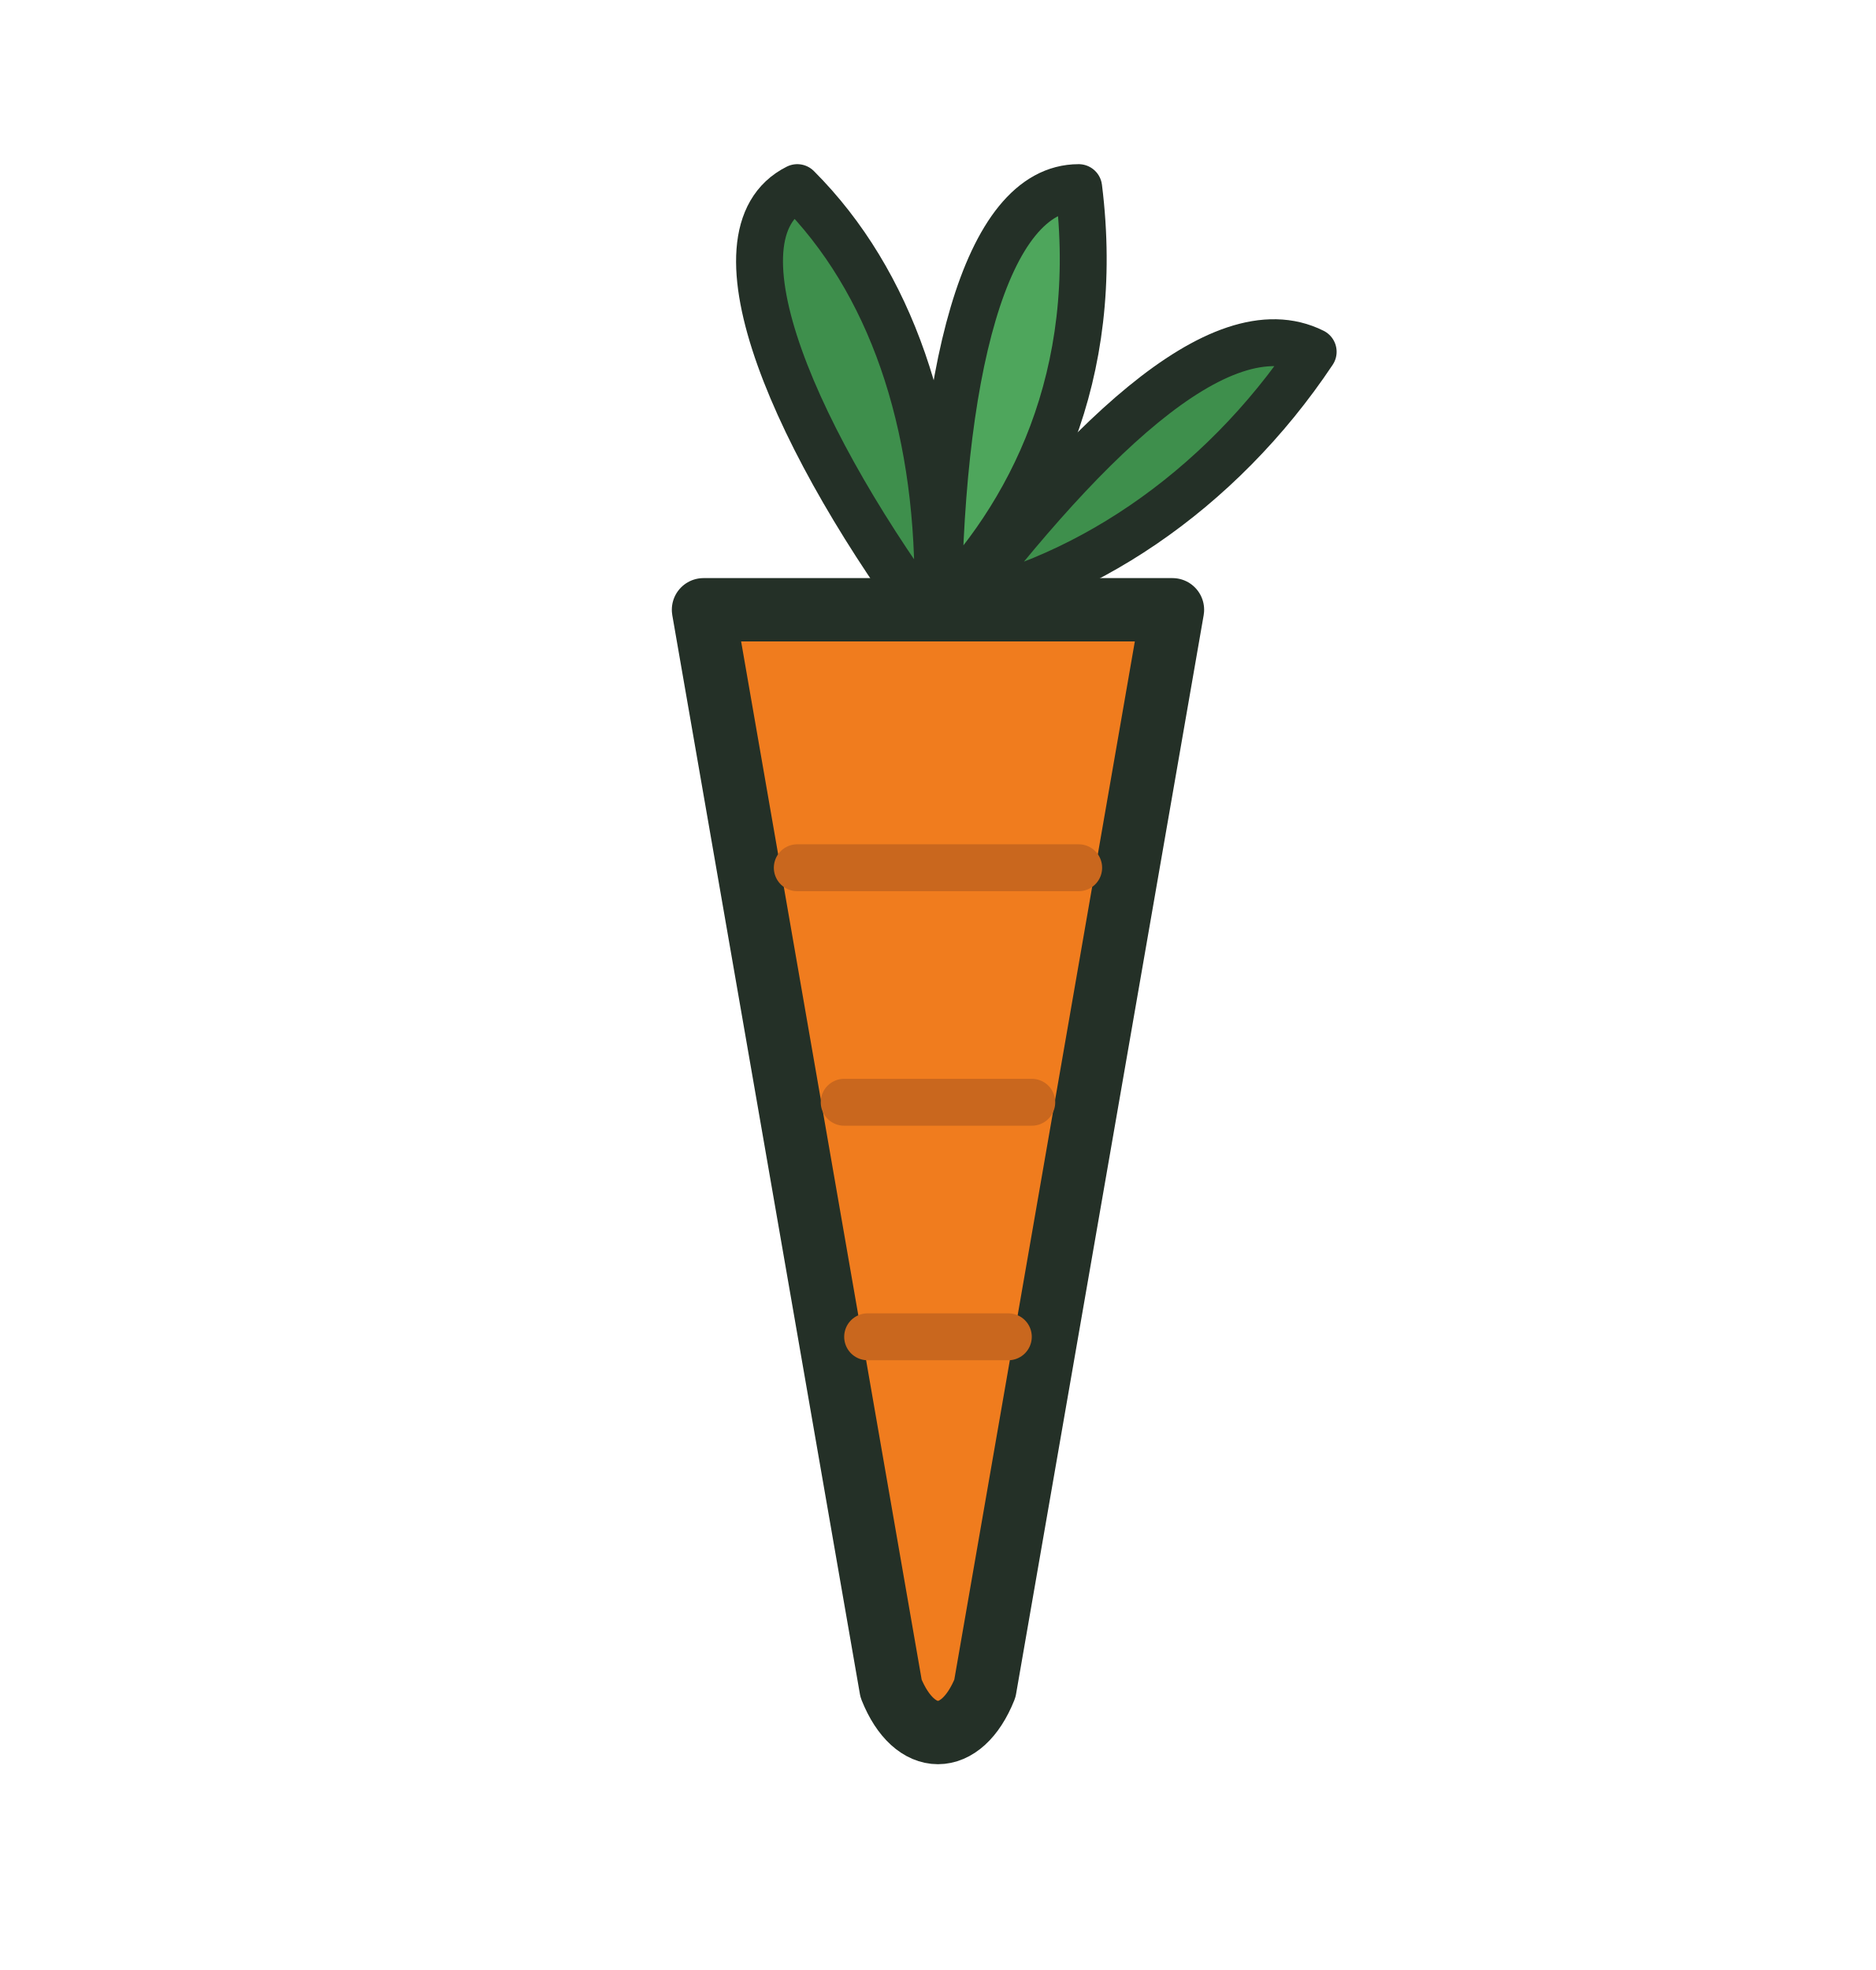
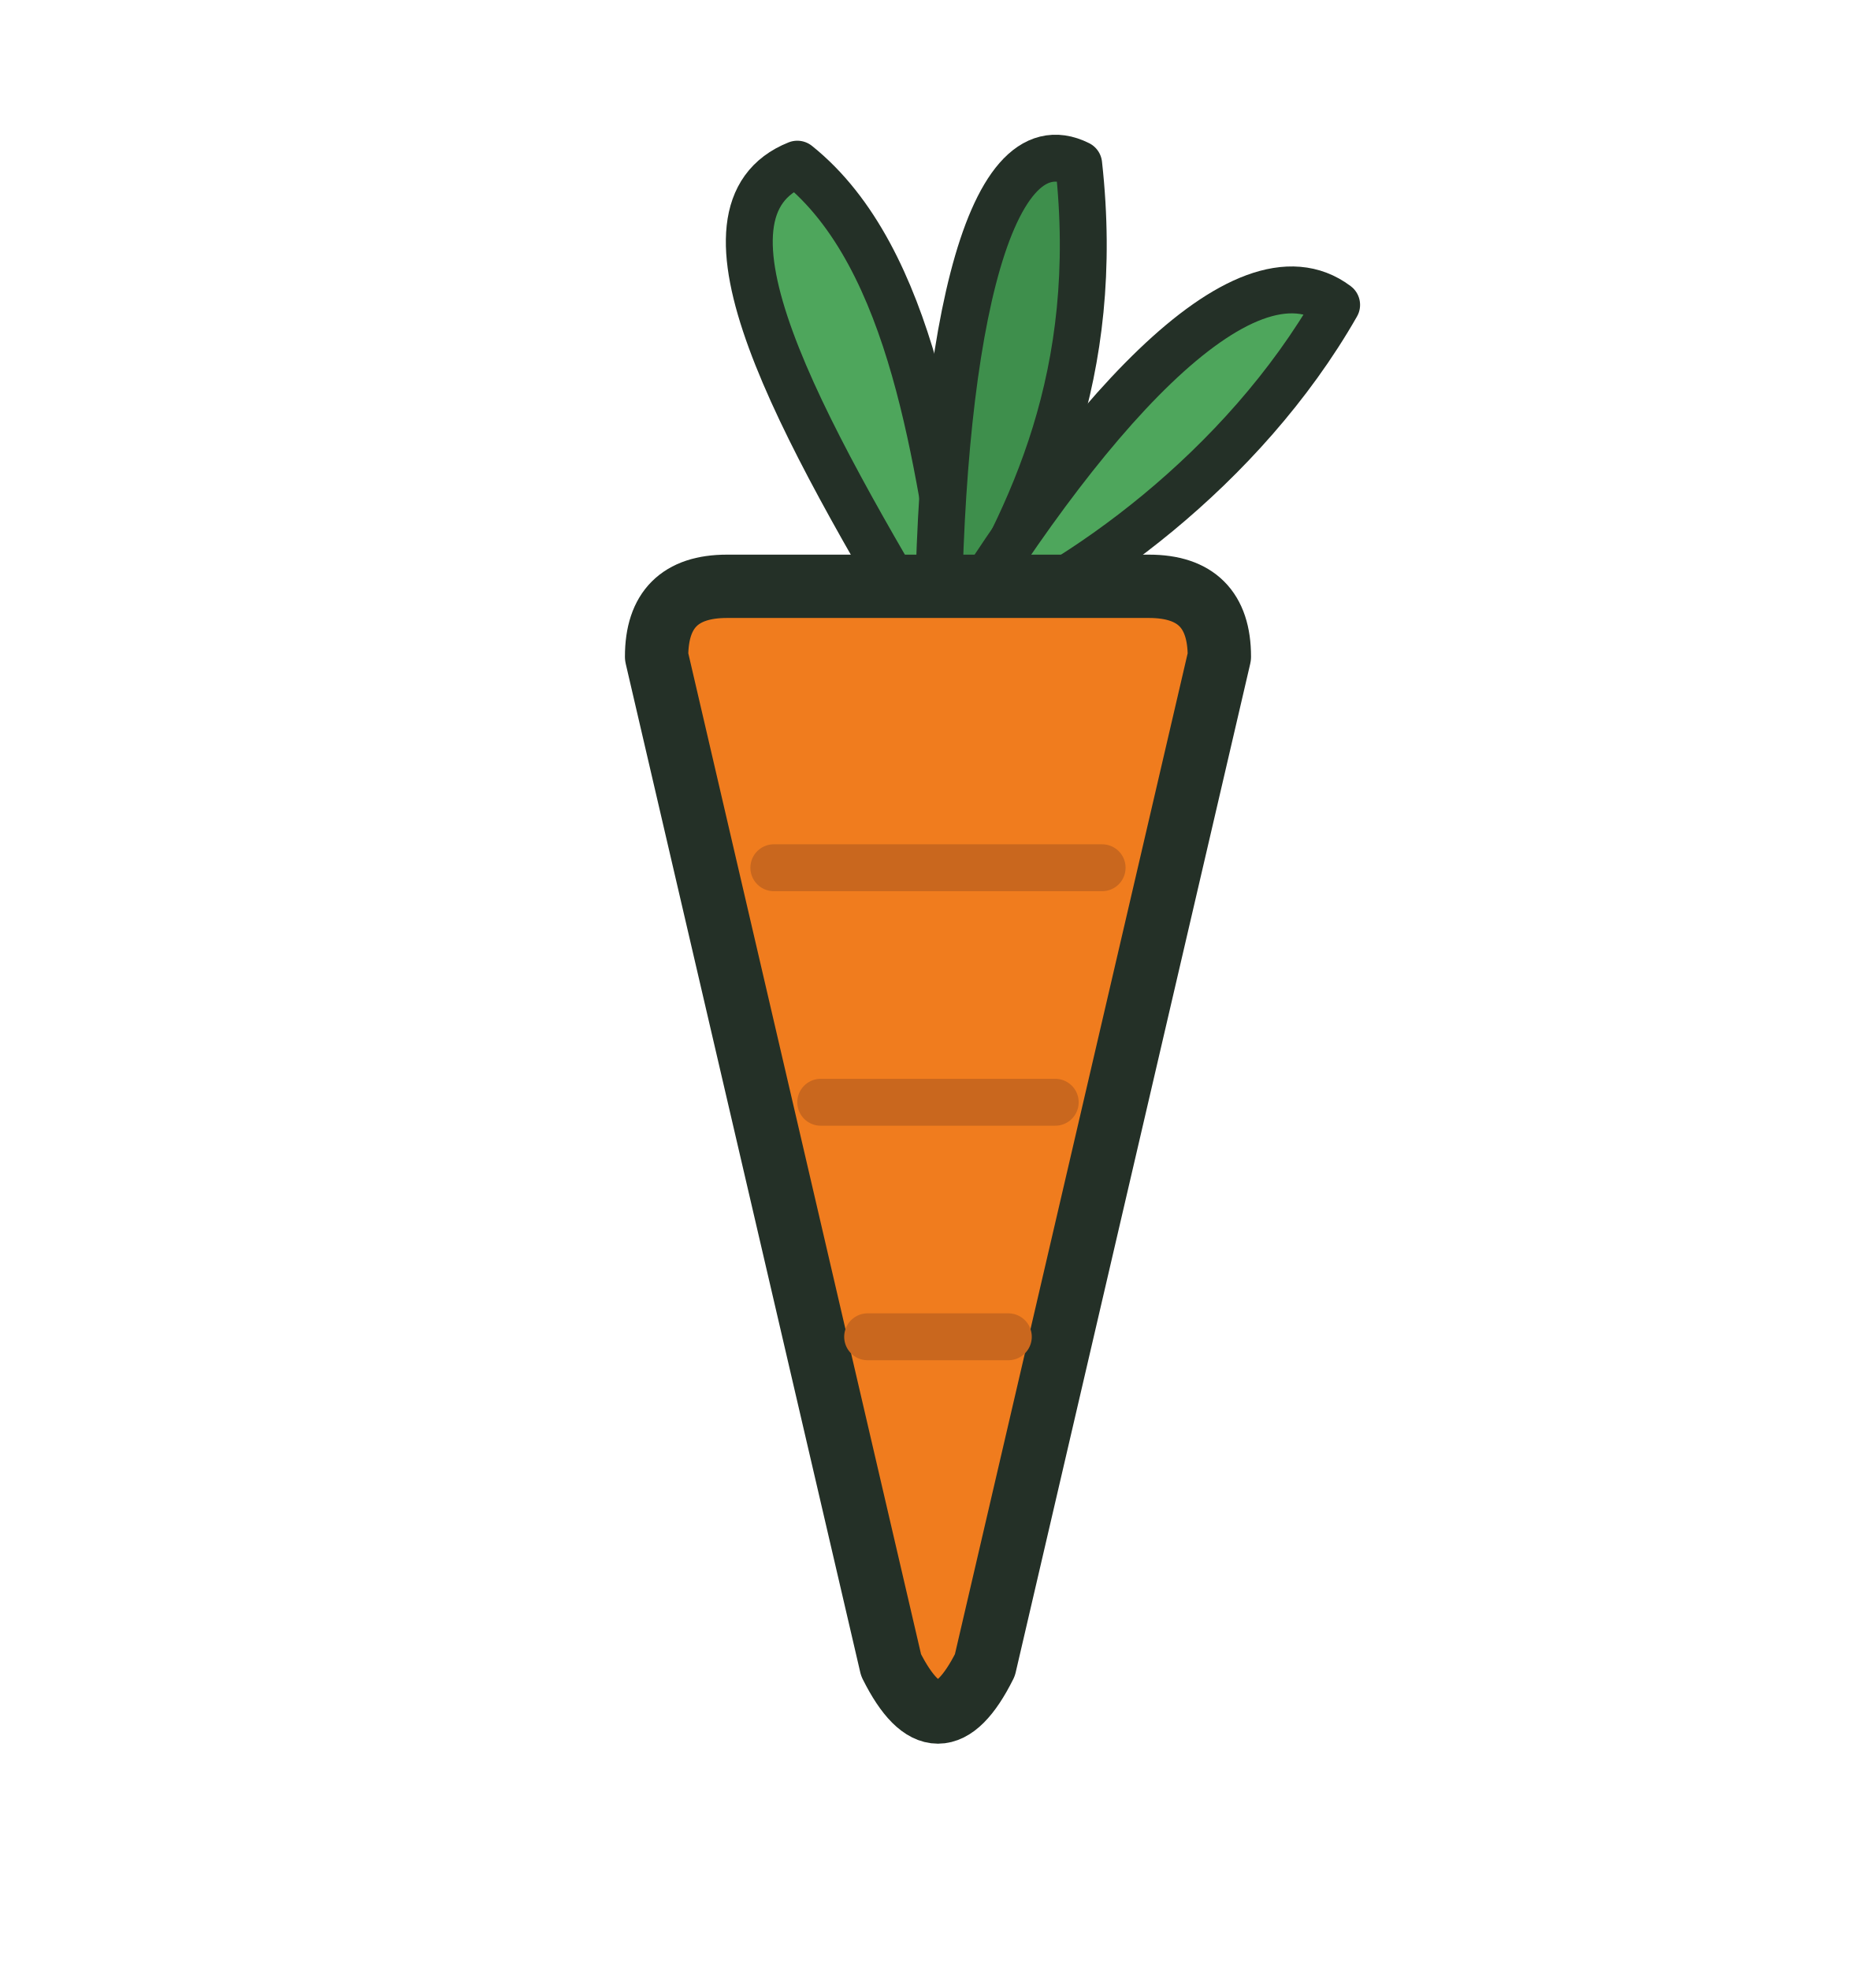
<svg xmlns="http://www.w3.org/2000/svg" viewBox="0 0 80 84">
-   <path d="M40,27 C34,19 30,10 34,8 C38,12 40,18 40,25 Z" fill="#3E8F4C" stroke="#243027" stroke-width="2" stroke-linejoin="round" />
-   <path d="M40,27 C40,16 42,8 46,8 C47,16 44,22 40,26 Z" fill="#4EA65C" stroke="#243027" stroke-width="2" stroke-linejoin="round" />
-   <path d="M40,27 C46,19 52,13 56,15 C52,21 46,25 40,26 Z" fill="#3E8F4C" stroke="#243027" stroke-width="2" stroke-linejoin="round" />
-   <path d="M30,26 L50,26 L42,72 C41,74.5 39,74.5 38,72 Z" fill="#F07C1E" stroke="#243027" stroke-width="2.7" stroke-linejoin="round" />
-   <path d="M34,37 L46,37 M36,47 L44,47 M37,57 L43,57" stroke="#C9671E" stroke-width="2" stroke-linecap="round" />
+   <path d="M40,28 C34,18 29,9 34,7 C39,11 40,20 41,26 Z" fill="#4EA65C" stroke="#243027" stroke-width="2" stroke-linejoin="round" />
+   <path d="M40,28 C40,15 42,5 46,7 C47,16 44,22 41,27 Z" fill="#3E8F4C" stroke="#243027" stroke-width="2" stroke-linejoin="round" />
+   <path d="M40,28 C46,18 53,10 57,13 C53,20 46,25 41,27 Z" fill="#4EA65C" stroke="#243027" stroke-width="2" stroke-linejoin="round" />
+   <path d="M28,28 Q28,25 31,25 L49,25 Q52,25 52,28 L42,71 Q40,75 38,71 Z" fill="#F07C1E" stroke="#243027" stroke-width="2.7" stroke-linejoin="round" />
+   <path d="M33,37 L47,37 M35,47 L45,47 M37,57 L43,57" stroke="#C9671E" stroke-width="2" stroke-linecap="round" />
</svg>
